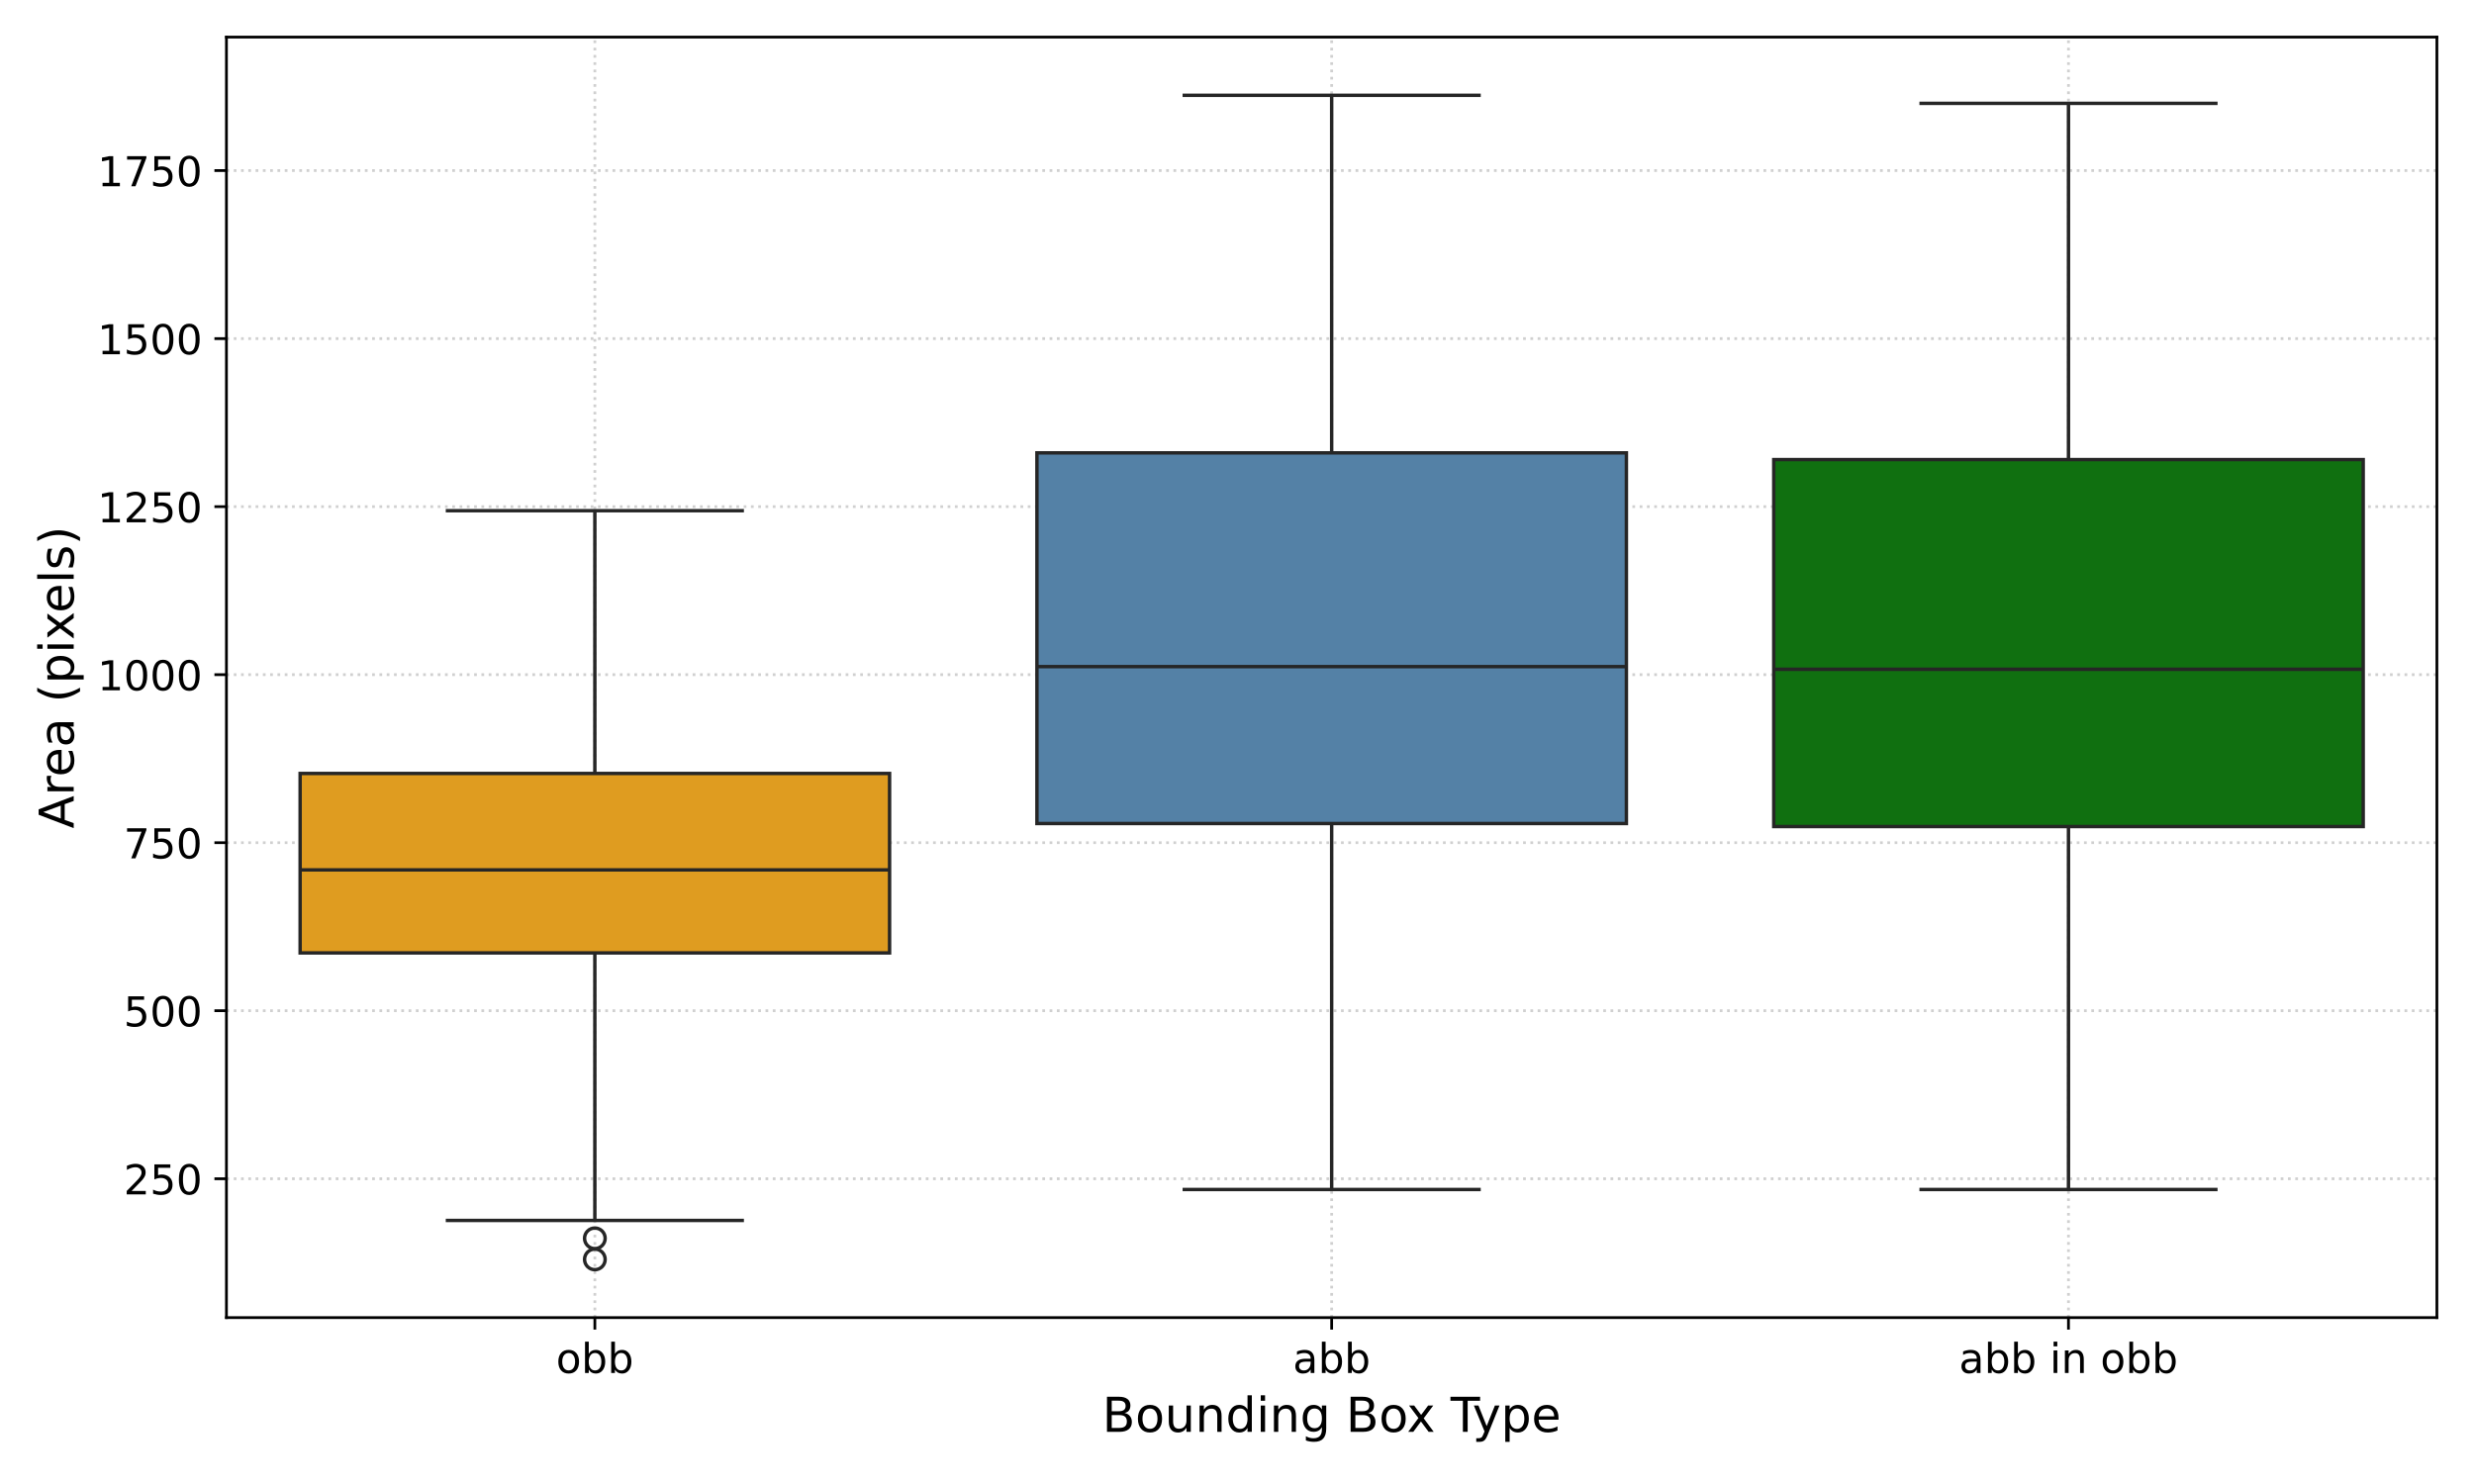
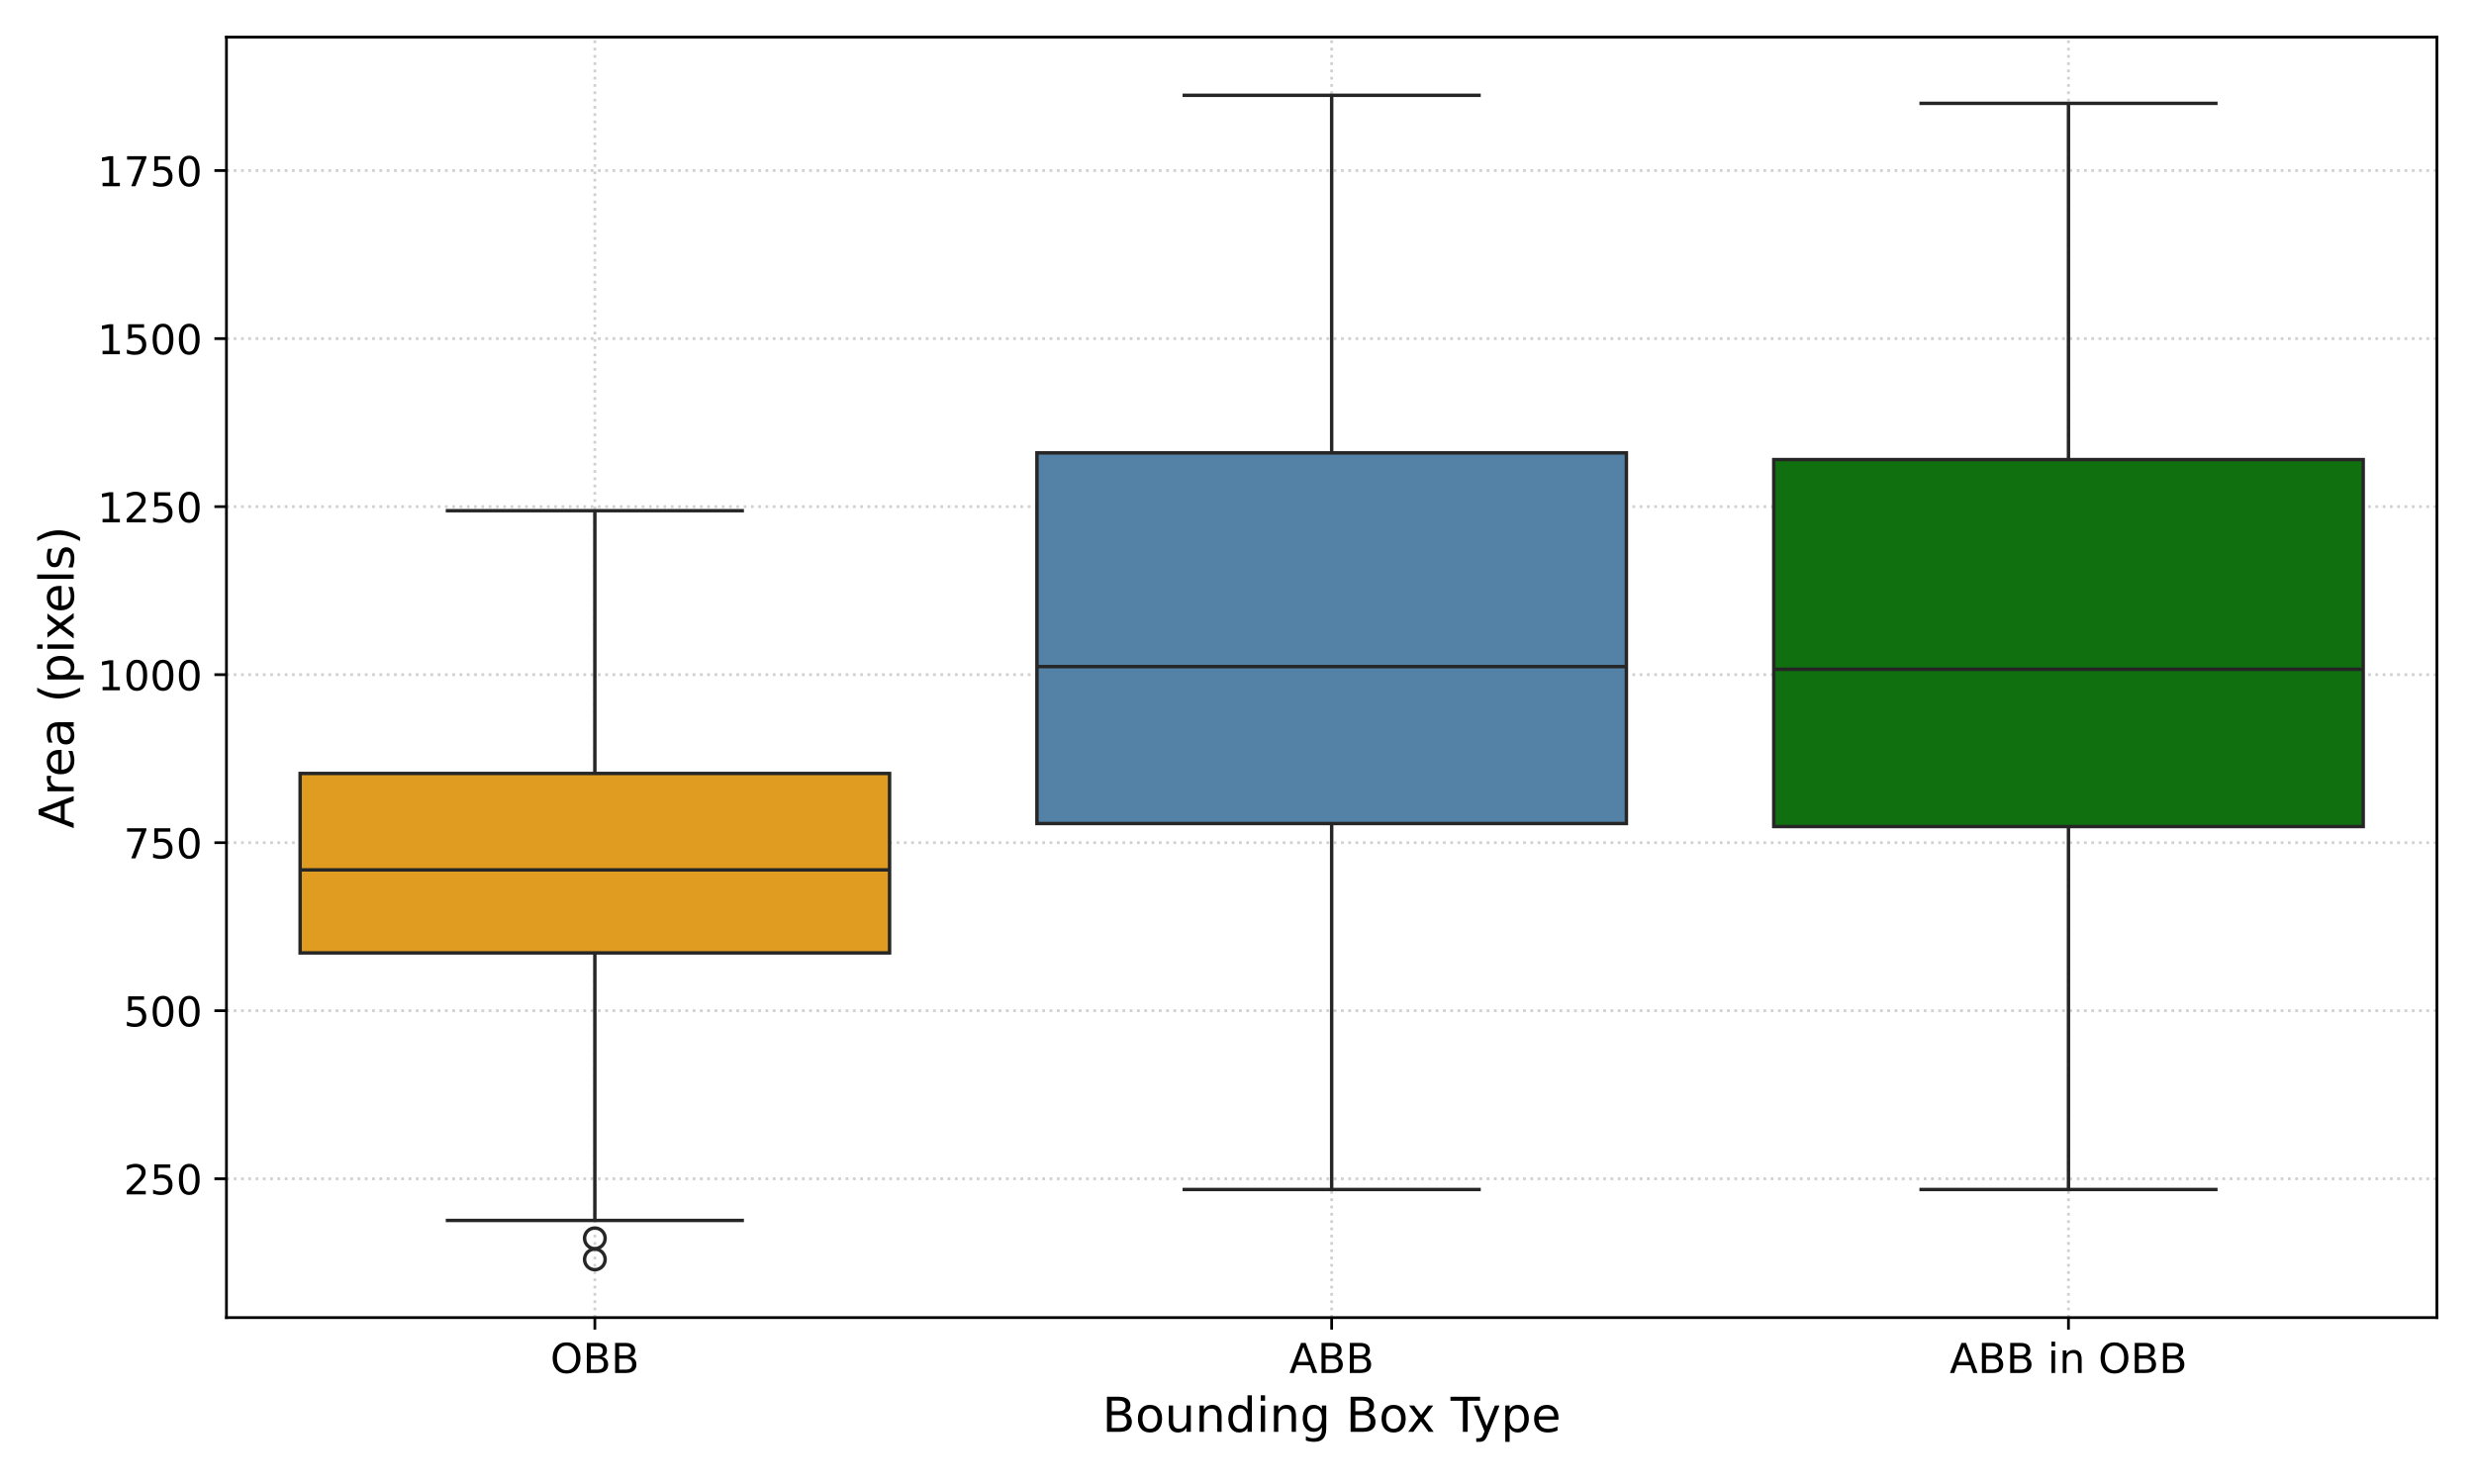
<svg xmlns="http://www.w3.org/2000/svg" xmlns:xlink="http://www.w3.org/1999/xlink" width="720pt" height="432pt" viewBox="0 0 720 432" version="1.1">
  <defs>
    <style type="text/css">*{stroke-linejoin: round; stroke-linecap: butt}</style>
  </defs>
  <g id="figure_1">
    <g id="patch_1">
      <path d="M 0 432  L 720 432  L 720 0  L 0 0  L 0 432  z " style="fill: none" />
    </g>
    <g id="axes_1">
      <g id="patch_2">
        <path d="M 65.9 383.56  L 709.2 383.56  L 709.2 10.8  L 65.9 10.8  L 65.9 383.56  z " style="fill: none" />
      </g>
      <g id="matplotlib.axis_1">
        <g id="xtick_1">
          <g id="line2d_1">
-             <path d="M 173.117 383.56  L 173.117 10.8  " clip-path="url(#pc6dae9af4c)" style="fill: none; stroke-dasharray: 0.8,1.32; stroke-dashoffset: 0; stroke: #b0b0b0; stroke-opacity: 0.6; stroke-width: 0.8" />
+             <path d="M 173.117 383.56  L 173.117 10.8  " clip-path="url(#p3d5887e3f8)" style="fill: none; stroke-dasharray: 0.8,1.32; stroke-dashoffset: 0; stroke: #b0b0b0; stroke-opacity: 0.6; stroke-width: 0.8" />
          </g>
          <g id="line2d_2">
            <defs>
-               <path id="ma119c3c657" d="M 0 0  L 0 3.5  " style="stroke: #000000; stroke-width: 0.8" />
+               <path id="m65c7814dd5" d="M 0 0  L 0 3.5  " style="stroke: #000000; stroke-width: 0.8" />
            </defs>
            <g>
-               <use xlink:href="#ma119c3c657" x="173.117" y="383.56" style="stroke: #000000; stroke-width: 0.8" />
+               <use xlink:href="#m65c7814dd5" x="173.117" y="383.56" style="stroke: #000000; stroke-width: 0.8" />
            </g>
          </g>
          <g id="text_1">
-             <g transform="translate(161.8273 399.6781) scale(0.12 -0.12)">
-               <defs>
-                 <path id="DejaVuSans-6f" d="M 1959 3097  Q 1497 3097 1228 2736  Q 959 2375 959 1747  Q 959 1119 1226 758  Q 1494 397 1959 397  Q 2419 397 2687 759  Q 2956 1122 2956 1747  Q 2956 2369 2687 2733  Q 2419 3097 1959 3097  z M 1959 3584  Q 2709 3584 3137 3096  Q 3566 2609 3566 1747  Q 3566 888 3137 398  Q 2709 -91 1959 -91  Q 1206 -91 779 398  Q 353 888 353 1747  Q 353 2609 779 3096  Q 1206 3584 1959 3584  z " transform="scale(0.015625)" />
-                 <path id="DejaVuSans-62" d="M 3116 1747  Q 3116 2381 2855 2742  Q 2594 3103 2138 3103  Q 1681 3103 1420 2742  Q 1159 2381 1159 1747  Q 1159 1113 1420 752  Q 1681 391 2138 391  Q 2594 391 2855 752  Q 3116 1113 3116 1747  z M 1159 2969  Q 1341 3281 1617 3432  Q 1894 3584 2278 3584  Q 2916 3584 3314 3078  Q 3713 2572 3713 1747  Q 3713 922 3314 415  Q 2916 -91 2278 -91  Q 1894 -91 1617 61  Q 1341 213 1159 525  L 1159 0  L 581 0  L 581 4863  L 1159 4863  L 1159 2969  z " transform="scale(0.015625)" />
-               </defs>
-               <use xlink:href="#DejaVuSans-6f" />
-               <use xlink:href="#DejaVuSans-62" transform="translate(61.18164 0)" />
-               <use xlink:href="#DejaVuSans-62" transform="translate(124.6582 0)" />
+             <g transform="translate(160.1604 399.6781) scale(0.12 -0.12)">
+               <defs>
+                 <path id="DejaVuSans-4f" d="M 2522 4238  Q 1834 4238 1429 3725  Q 1025 3213 1025 2328  Q 1025 1447 1429 934  Q 1834 422 2522 422  Q 3209 422 3611 934  Q 4013 1447 4013 2328  Q 4013 3213 3611 3725  Q 3209 4238 2522 4238  z M 2522 4750  Q 3503 4750 4090 4092  Q 4678 3434 4678 2328  Q 4678 1225 4090 567  Q 3503 -91 2522 -91  Q 1538 -91 948 565  Q 359 1222 359 2328  Q 359 3434 948 4092  Q 1538 4750 2522 4750  z " transform="scale(0.015625)" />
+                 <path id="DejaVuSans-42" d="M 1259 2228  L 1259 519  L 2272 519  Q 2781 519 3026 730  Q 3272 941 3272 1375  Q 3272 1813 3026 2020  Q 2781 2228 2272 2228  L 1259 2228  z M 1259 4147  L 1259 2741  L 2194 2741  Q 2656 2741 2882 2914  Q 3109 3088 3109 3444  Q 3109 3797 2882 3972  Q 2656 4147 2194 4147  L 1259 4147  z M 628 4666  L 2241 4666  Q 2963 4666 3353 4366  Q 3744 4066 3744 3513  Q 3744 3084 3544 2831  Q 3344 2578 2956 2516  Q 3422 2416 3680 2098  Q 3938 1781 3938 1306  Q 3938 681 3513 340  Q 3088 0 2303 0  L 628 0  L 628 4666  z " transform="scale(0.015625)" />
+               </defs>
+               <use xlink:href="#DejaVuSans-4f" />
+               <use xlink:href="#DejaVuSans-42" transform="translate(78.71094 0)" />
+               <use xlink:href="#DejaVuSans-42" transform="translate(147.3145 0)" />
            </g>
          </g>
        </g>
        <g id="xtick_2">
          <g id="line2d_3">
-             <path d="M 387.55 383.56  L 387.55 10.8  " clip-path="url(#pc6dae9af4c)" style="fill: none; stroke-dasharray: 0.8,1.32; stroke-dashoffset: 0; stroke: #b0b0b0; stroke-opacity: 0.6; stroke-width: 0.8" />
+             <path d="M 387.55 383.56  L 387.55 10.8  " clip-path="url(#p3d5887e3f8)" style="fill: none; stroke-dasharray: 0.8,1.32; stroke-dashoffset: 0; stroke: #b0b0b0; stroke-opacity: 0.6; stroke-width: 0.8" />
          </g>
          <g id="line2d_4">
            <g>
-               <use xlink:href="#ma119c3c657" x="387.55" y="383.56" style="stroke: #000000; stroke-width: 0.8" />
+               <use xlink:href="#m65c7814dd5" x="387.55" y="383.56" style="stroke: #000000; stroke-width: 0.8" />
            </g>
          </g>
          <g id="text_2">
-             <g transform="translate(376.255 399.6781) scale(0.12 -0.12)">
-               <defs>
-                 <path id="DejaVuSans-61" d="M 2194 1759  Q 1497 1759 1228 1600  Q 959 1441 959 1056  Q 959 750 1161 570  Q 1363 391 1709 391  Q 2188 391 2477 730  Q 2766 1069 2766 1631  L 2766 1759  L 2194 1759  z M 3341 1997  L 3341 0  L 2766 0  L 2766 531  Q 2569 213 2275 61  Q 1981 -91 1556 -91  Q 1019 -91 701 211  Q 384 513 384 1019  Q 384 1609 779 1909  Q 1175 2209 1959 2209  L 2766 2209  L 2766 2266  Q 2766 2663 2505 2880  Q 2244 3097 1772 3097  Q 1472 3097 1187 3025  Q 903 2953 641 2809  L 641 3341  Q 956 3463 1253 3523  Q 1550 3584 1831 3584  Q 2591 3584 2966 3190  Q 3341 2797 3341 1997  z " transform="scale(0.015625)" />
-               </defs>
-               <use xlink:href="#DejaVuSans-61" />
-               <use xlink:href="#DejaVuSans-62" transform="translate(61.2793 0)" />
-               <use xlink:href="#DejaVuSans-62" transform="translate(124.7559 0)" />
+             <g transform="translate(375.2125 399.6781) scale(0.12 -0.12)">
+               <defs>
+                 <path id="DejaVuSans-41" d="M 2188 4044  L 1331 1722  L 3047 1722  L 2188 4044  z M 1831 4666  L 2547 4666  L 4325 0  L 3669 0  L 3244 1197  L 1141 1197  L 716 0  L 50 0  L 1831 4666  z " transform="scale(0.015625)" />
+               </defs>
+               <use xlink:href="#DejaVuSans-41" />
+               <use xlink:href="#DejaVuSans-42" transform="translate(68.4082 0)" />
+               <use xlink:href="#DejaVuSans-42" transform="translate(137.0117 0)" />
            </g>
          </g>
        </g>
        <g id="xtick_3">
          <g id="line2d_5">
-             <path d="M 601.983 383.56  L 601.983 10.8  " clip-path="url(#pc6dae9af4c)" style="fill: none; stroke-dasharray: 0.8,1.32; stroke-dashoffset: 0; stroke: #b0b0b0; stroke-opacity: 0.6; stroke-width: 0.8" />
+             <path d="M 601.983 383.56  L 601.983 10.8  " clip-path="url(#p3d5887e3f8)" style="fill: none; stroke-dasharray: 0.8,1.32; stroke-dashoffset: 0; stroke: #b0b0b0; stroke-opacity: 0.6; stroke-width: 0.8" />
          </g>
          <g id="line2d_6">
            <g>
-               <use xlink:href="#ma119c3c657" x="601.983" y="383.56" style="stroke: #000000; stroke-width: 0.8" />
+               <use xlink:href="#m65c7814dd5" x="601.983" y="383.56" style="stroke: #000000; stroke-width: 0.8" />
            </g>
          </g>
          <g id="text_3">
-             <g transform="translate(570.1158 399.6781) scale(0.12 -0.12)">
+             <g transform="translate(567.4065 399.6781) scale(0.12 -0.12)">
              <defs>
                <path id="DejaVuSans-20" transform="scale(0.015625)" />
                <path id="DejaVuSans-69" d="M 603 3500  L 1178 3500  L 1178 0  L 603 0  L 603 3500  z M 603 4863  L 1178 4863  L 1178 4134  L 603 4134  L 603 4863  z " transform="scale(0.015625)" />
                <path id="DejaVuSans-6e" d="M 3513 2113  L 3513 0  L 2938 0  L 2938 2094  Q 2938 2591 2744 2837  Q 2550 3084 2163 3084  Q 1697 3084 1428 2787  Q 1159 2491 1159 1978  L 1159 0  L 581 0  L 581 3500  L 1159 3500  L 1159 2956  Q 1366 3272 1645 3428  Q 1925 3584 2291 3584  Q 2894 3584 3203 3211  Q 3513 2838 3513 2113  z " transform="scale(0.015625)" />
              </defs>
-               <use xlink:href="#DejaVuSans-61" />
-               <use xlink:href="#DejaVuSans-62" transform="translate(61.2793 0)" />
-               <use xlink:href="#DejaVuSans-62" transform="translate(124.7559 0)" />
-               <use xlink:href="#DejaVuSans-20" transform="translate(188.2324 0)" />
-               <use xlink:href="#DejaVuSans-69" transform="translate(220.0195 0)" />
-               <use xlink:href="#DejaVuSans-6e" transform="translate(247.8027 0)" />
-               <use xlink:href="#DejaVuSans-20" transform="translate(311.1816 0)" />
-               <use xlink:href="#DejaVuSans-6f" transform="translate(342.9688 0)" />
-               <use xlink:href="#DejaVuSans-62" transform="translate(404.1504 0)" />
-               <use xlink:href="#DejaVuSans-62" transform="translate(467.627 0)" />
+               <use xlink:href="#DejaVuSans-41" />
+               <use xlink:href="#DejaVuSans-42" transform="translate(68.4082 0)" />
+               <use xlink:href="#DejaVuSans-42" transform="translate(137.0117 0)" />
+               <use xlink:href="#DejaVuSans-20" transform="translate(205.6152 0)" />
+               <use xlink:href="#DejaVuSans-69" transform="translate(237.4023 0)" />
+               <use xlink:href="#DejaVuSans-6e" transform="translate(265.1855 0)" />
+               <use xlink:href="#DejaVuSans-20" transform="translate(328.5645 0)" />
+               <use xlink:href="#DejaVuSans-4f" transform="translate(360.3516 0)" />
+               <use xlink:href="#DejaVuSans-42" transform="translate(439.0625 0)" />
+               <use xlink:href="#DejaVuSans-42" transform="translate(507.666 0)" />
            </g>
          </g>
        </g>
        <g id="text_4">
          <g transform="translate(320.7875 416.8116) scale(0.14 -0.14)">
            <defs>
-               <path id="DejaVuSans-42" d="M 1259 2228  L 1259 519  L 2272 519  Q 2781 519 3026 730  Q 3272 941 3272 1375  Q 3272 1813 3026 2020  Q 2781 2228 2272 2228  L 1259 2228  z M 1259 4147  L 1259 2741  L 2194 2741  Q 2656 2741 2882 2914  Q 3109 3088 3109 3444  Q 3109 3797 2882 3972  Q 2656 4147 2194 4147  L 1259 4147  z M 628 4666  L 2241 4666  Q 2963 4666 3353 4366  Q 3744 4066 3744 3513  Q 3744 3084 3544 2831  Q 3344 2578 2956 2516  Q 3422 2416 3680 2098  Q 3938 1781 3938 1306  Q 3938 681 3513 340  Q 3088 0 2303 0  L 628 0  L 628 4666  z " transform="scale(0.015625)" />
+               <path id="DejaVuSans-6f" d="M 1959 3097  Q 1497 3097 1228 2736  Q 959 2375 959 1747  Q 959 1119 1226 758  Q 1494 397 1959 397  Q 2419 397 2687 759  Q 2956 1122 2956 1747  Q 2956 2369 2687 2733  Q 2419 3097 1959 3097  z M 1959 3584  Q 2709 3584 3137 3096  Q 3566 2609 3566 1747  Q 3566 888 3137 398  Q 2709 -91 1959 -91  Q 1206 -91 779 398  Q 353 888 353 1747  Q 353 2609 779 3096  Q 1206 3584 1959 3584  z " transform="scale(0.015625)" />
              <path id="DejaVuSans-75" d="M 544 1381  L 544 3500  L 1119 3500  L 1119 1403  Q 1119 906 1312 657  Q 1506 409 1894 409  Q 2359 409 2629 706  Q 2900 1003 2900 1516  L 2900 3500  L 3475 3500  L 3475 0  L 2900 0  L 2900 538  Q 2691 219 2414 64  Q 2138 -91 1772 -91  Q 1169 -91 856 284  Q 544 659 544 1381  z M 1991 3584  L 1991 3584  z " transform="scale(0.015625)" />
              <path id="DejaVuSans-64" d="M 2906 2969  L 2906 4863  L 3481 4863  L 3481 0  L 2906 0  L 2906 525  Q 2725 213 2448 61  Q 2172 -91 1784 -91  Q 1150 -91 751 415  Q 353 922 353 1747  Q 353 2572 751 3078  Q 1150 3584 1784 3584  Q 2172 3584 2448 3432  Q 2725 3281 2906 2969  z M 947 1747  Q 947 1113 1208 752  Q 1469 391 1925 391  Q 2381 391 2643 752  Q 2906 1113 2906 1747  Q 2906 2381 2643 2742  Q 2381 3103 1925 3103  Q 1469 3103 1208 2742  Q 947 2381 947 1747  z " transform="scale(0.015625)" />
              <path id="DejaVuSans-67" d="M 2906 1791  Q 2906 2416 2648 2759  Q 2391 3103 1925 3103  Q 1463 3103 1205 2759  Q 947 2416 947 1791  Q 947 1169 1205 825  Q 1463 481 1925 481  Q 2391 481 2648 825  Q 2906 1169 2906 1791  z M 3481 434  Q 3481 -459 3084 -895  Q 2688 -1331 1869 -1331  Q 1566 -1331 1297 -1286  Q 1028 -1241 775 -1147  L 775 -588  Q 1028 -725 1275 -790  Q 1522 -856 1778 -856  Q 2344 -856 2625 -561  Q 2906 -266 2906 331  L 2906 616  Q 2728 306 2450 153  Q 2172 0 1784 0  Q 1141 0 747 490  Q 353 981 353 1791  Q 353 2603 747 3093  Q 1141 3584 1784 3584  Q 2172 3584 2450 3431  Q 2728 3278 2906 2969  L 2906 3500  L 3481 3500  L 3481 434  z " transform="scale(0.015625)" />
              <path id="DejaVuSans-78" d="M 3513 3500  L 2247 1797  L 3578 0  L 2900 0  L 1881 1375  L 863 0  L 184 0  L 1544 1831  L 300 3500  L 978 3500  L 1906 2253  L 2834 3500  L 3513 3500  z " transform="scale(0.015625)" />
              <path id="DejaVuSans-54" d="M -19 4666  L 3928 4666  L 3928 4134  L 2272 4134  L 2272 0  L 1638 0  L 1638 4134  L -19 4134  L -19 4666  z " transform="scale(0.015625)" />
              <path id="DejaVuSans-79" d="M 2059 -325  Q 1816 -950 1584 -1140  Q 1353 -1331 966 -1331  L 506 -1331  L 506 -850  L 844 -850  Q 1081 -850 1212 -737  Q 1344 -625 1503 -206  L 1606 56  L 191 3500  L 800 3500  L 1894 763  L 2988 3500  L 3597 3500  L 2059 -325  z " transform="scale(0.015625)" />
              <path id="DejaVuSans-70" d="M 1159 525  L 1159 -1331  L 581 -1331  L 581 3500  L 1159 3500  L 1159 2969  Q 1341 3281 1617 3432  Q 1894 3584 2278 3584  Q 2916 3584 3314 3078  Q 3713 2572 3713 1747  Q 3713 922 3314 415  Q 2916 -91 2278 -91  Q 1894 -91 1617 61  Q 1341 213 1159 525  z M 3116 1747  Q 3116 2381 2855 2742  Q 2594 3103 2138 3103  Q 1681 3103 1420 2742  Q 1159 2381 1159 1747  Q 1159 1113 1420 752  Q 1681 391 2138 391  Q 2594 391 2855 752  Q 3116 1113 3116 1747  z " transform="scale(0.015625)" />
              <path id="DejaVuSans-65" d="M 3597 1894  L 3597 1613  L 953 1613  Q 991 1019 1311 708  Q 1631 397 2203 397  Q 2534 397 2845 478  Q 3156 559 3463 722  L 3463 178  Q 3153 47 2828 -22  Q 2503 -91 2169 -91  Q 1331 -91 842 396  Q 353 884 353 1716  Q 353 2575 817 3079  Q 1281 3584 2069 3584  Q 2775 3584 3186 3129  Q 3597 2675 3597 1894  z M 3022 2063  Q 3016 2534 2758 2815  Q 2500 3097 2075 3097  Q 1594 3097 1305 2825  Q 1016 2553 972 2059  L 3022 2063  z " transform="scale(0.015625)" />
            </defs>
            <use xlink:href="#DejaVuSans-42" />
            <use xlink:href="#DejaVuSans-6f" transform="translate(68.60352 0)" />
            <use xlink:href="#DejaVuSans-75" transform="translate(129.7852 0)" />
            <use xlink:href="#DejaVuSans-6e" transform="translate(193.1641 0)" />
            <use xlink:href="#DejaVuSans-64" transform="translate(256.543 0)" />
            <use xlink:href="#DejaVuSans-69" transform="translate(320.0195 0)" />
            <use xlink:href="#DejaVuSans-6e" transform="translate(347.8027 0)" />
            <use xlink:href="#DejaVuSans-67" transform="translate(411.1816 0)" />
            <use xlink:href="#DejaVuSans-20" transform="translate(474.6582 0)" />
            <use xlink:href="#DejaVuSans-42" transform="translate(506.4453 0)" />
            <use xlink:href="#DejaVuSans-6f" transform="translate(575.0488 0)" />
            <use xlink:href="#DejaVuSans-78" transform="translate(633.1055 0)" />
            <use xlink:href="#DejaVuSans-20" transform="translate(692.2852 0)" />
            <use xlink:href="#DejaVuSans-54" transform="translate(724.0723 0)" />
            <use xlink:href="#DejaVuSans-79" transform="translate(769.5312 0)" />
            <use xlink:href="#DejaVuSans-70" transform="translate(828.7109 0)" />
            <use xlink:href="#DejaVuSans-65" transform="translate(892.1875 0)" />
          </g>
        </g>
      </g>
      <g id="matplotlib.axis_2">
        <g id="ytick_1">
          <g id="line2d_7">
-             <path d="M 65.9 343.138  L 709.2 343.138  " clip-path="url(#pc6dae9af4c)" style="fill: none; stroke-dasharray: 0.8,1.32; stroke-dashoffset: 0; stroke: #b0b0b0; stroke-opacity: 0.6; stroke-width: 0.8" />
+             <path d="M 65.9 343.138  L 709.2 343.138  " clip-path="url(#p3d5887e3f8)" style="fill: none; stroke-dasharray: 0.8,1.32; stroke-dashoffset: 0; stroke: #b0b0b0; stroke-opacity: 0.6; stroke-width: 0.8" />
          </g>
          <g id="line2d_8">
            <defs>
-               <path id="maa2e715f4d" d="M 0 0  L -3.5 0  " style="stroke: #000000; stroke-width: 0.8" />
+               <path id="m0c67c2f871" d="M 0 0  L -3.5 0  " style="stroke: #000000; stroke-width: 0.8" />
            </defs>
            <g>
-               <use xlink:href="#maa2e715f4d" x="65.9" y="343.138" style="stroke: #000000; stroke-width: 0.8" />
+               <use xlink:href="#m0c67c2f871" x="65.9" y="343.138" style="stroke: #000000; stroke-width: 0.8" />
            </g>
          </g>
          <g id="text_5">
            <g transform="translate(35.995 347.6969) scale(0.12 -0.12)">
              <defs>
                <path id="DejaVuSans-32" d="M 1228 531  L 3431 531  L 3431 0  L 469 0  L 469 531  Q 828 903 1448 1529  Q 2069 2156 2228 2338  Q 2531 2678 2651 2914  Q 2772 3150 2772 3378  Q 2772 3750 2511 3984  Q 2250 4219 1831 4219  Q 1534 4219 1204 4116  Q 875 4013 500 3803  L 500 4441  Q 881 4594 1212 4672  Q 1544 4750 1819 4750  Q 2544 4750 2975 4387  Q 3406 4025 3406 3419  Q 3406 3131 3298 2873  Q 3191 2616 2906 2266  Q 2828 2175 2409 1742  Q 1991 1309 1228 531  z " transform="scale(0.015625)" />
                <path id="DejaVuSans-35" d="M 691 4666  L 3169 4666  L 3169 4134  L 1269 4134  L 1269 2991  Q 1406 3038 1543 3061  Q 1681 3084 1819 3084  Q 2600 3084 3056 2656  Q 3513 2228 3513 1497  Q 3513 744 3044 326  Q 2575 -91 1722 -91  Q 1428 -91 1123 -41  Q 819 9 494 109  L 494 744  Q 775 591 1075 516  Q 1375 441 1709 441  Q 2250 441 2565 725  Q 2881 1009 2881 1497  Q 2881 1984 2565 2268  Q 2250 2553 1709 2553  Q 1456 2553 1204 2497  Q 953 2441 691 2322  L 691 4666  z " transform="scale(0.015625)" />
                <path id="DejaVuSans-30" d="M 2034 4250  Q 1547 4250 1301 3770  Q 1056 3291 1056 2328  Q 1056 1369 1301 889  Q 1547 409 2034 409  Q 2525 409 2770 889  Q 3016 1369 3016 2328  Q 3016 3291 2770 3770  Q 2525 4250 2034 4250  z M 2034 4750  Q 2819 4750 3233 4129  Q 3647 3509 3647 2328  Q 3647 1150 3233 529  Q 2819 -91 2034 -91  Q 1250 -91 836 529  Q 422 1150 422 2328  Q 422 3509 836 4129  Q 1250 4750 2034 4750  z " transform="scale(0.015625)" />
              </defs>
              <use xlink:href="#DejaVuSans-32" />
              <use xlink:href="#DejaVuSans-35" transform="translate(63.62305 0)" />
              <use xlink:href="#DejaVuSans-30" transform="translate(127.2461 0)" />
            </g>
          </g>
        </g>
        <g id="ytick_2">
          <g id="line2d_9">
-             <path d="M 65.9 294.224  L 709.2 294.224  " clip-path="url(#pc6dae9af4c)" style="fill: none; stroke-dasharray: 0.8,1.32; stroke-dashoffset: 0; stroke: #b0b0b0; stroke-opacity: 0.6; stroke-width: 0.8" />
+             <path d="M 65.9 294.224  L 709.2 294.224  " clip-path="url(#p3d5887e3f8)" style="fill: none; stroke-dasharray: 0.8,1.32; stroke-dashoffset: 0; stroke: #b0b0b0; stroke-opacity: 0.6; stroke-width: 0.8" />
          </g>
          <g id="line2d_10">
            <g>
-               <use xlink:href="#maa2e715f4d" x="65.9" y="294.224" style="stroke: #000000; stroke-width: 0.8" />
+               <use xlink:href="#m0c67c2f871" x="65.9" y="294.224" style="stroke: #000000; stroke-width: 0.8" />
            </g>
          </g>
          <g id="text_6">
            <g transform="translate(35.995 298.7834) scale(0.12 -0.12)">
              <use xlink:href="#DejaVuSans-35" />
              <use xlink:href="#DejaVuSans-30" transform="translate(63.62305 0)" />
              <use xlink:href="#DejaVuSans-30" transform="translate(127.2461 0)" />
            </g>
          </g>
        </g>
        <g id="ytick_3">
          <g id="line2d_11">
-             <path d="M 65.9 245.311  L 709.2 245.311  " clip-path="url(#pc6dae9af4c)" style="fill: none; stroke-dasharray: 0.8,1.32; stroke-dashoffset: 0; stroke: #b0b0b0; stroke-opacity: 0.6; stroke-width: 0.8" />
+             <path d="M 65.9 245.311  L 709.2 245.311  " clip-path="url(#p3d5887e3f8)" style="fill: none; stroke-dasharray: 0.8,1.32; stroke-dashoffset: 0; stroke: #b0b0b0; stroke-opacity: 0.6; stroke-width: 0.8" />
          </g>
          <g id="line2d_12">
            <g>
-               <use xlink:href="#maa2e715f4d" x="65.9" y="245.311" style="stroke: #000000; stroke-width: 0.8" />
+               <use xlink:href="#m0c67c2f871" x="65.9" y="245.311" style="stroke: #000000; stroke-width: 0.8" />
            </g>
          </g>
          <g id="text_7">
            <g transform="translate(35.995 249.8699) scale(0.12 -0.12)">
              <defs>
                <path id="DejaVuSans-37" d="M 525 4666  L 3525 4666  L 3525 4397  L 1831 0  L 1172 0  L 2766 4134  L 525 4134  L 525 4666  z " transform="scale(0.015625)" />
              </defs>
              <use xlink:href="#DejaVuSans-37" />
              <use xlink:href="#DejaVuSans-35" transform="translate(63.62305 0)" />
              <use xlink:href="#DejaVuSans-30" transform="translate(127.2461 0)" />
            </g>
          </g>
        </g>
        <g id="ytick_4">
          <g id="line2d_13">
-             <path d="M 65.9 196.397  L 709.2 196.397  " clip-path="url(#pc6dae9af4c)" style="fill: none; stroke-dasharray: 0.8,1.32; stroke-dashoffset: 0; stroke: #b0b0b0; stroke-opacity: 0.6; stroke-width: 0.8" />
+             <path d="M 65.9 196.397  L 709.2 196.397  " clip-path="url(#p3d5887e3f8)" style="fill: none; stroke-dasharray: 0.8,1.32; stroke-dashoffset: 0; stroke: #b0b0b0; stroke-opacity: 0.6; stroke-width: 0.8" />
          </g>
          <g id="line2d_14">
            <g>
-               <use xlink:href="#maa2e715f4d" x="65.9" y="196.397" style="stroke: #000000; stroke-width: 0.8" />
+               <use xlink:href="#m0c67c2f871" x="65.9" y="196.397" style="stroke: #000000; stroke-width: 0.8" />
            </g>
          </g>
          <g id="text_8">
            <g transform="translate(28.36 200.9564) scale(0.12 -0.12)">
              <defs>
                <path id="DejaVuSans-31" d="M 794 531  L 1825 531  L 1825 4091  L 703 3866  L 703 4441  L 1819 4666  L 2450 4666  L 2450 531  L 3481 531  L 3481 0  L 794 0  L 794 531  z " transform="scale(0.015625)" />
              </defs>
              <use xlink:href="#DejaVuSans-31" />
              <use xlink:href="#DejaVuSans-30" transform="translate(63.62305 0)" />
              <use xlink:href="#DejaVuSans-30" transform="translate(127.2461 0)" />
              <use xlink:href="#DejaVuSans-30" transform="translate(190.8691 0)" />
            </g>
          </g>
        </g>
        <g id="ytick_5">
          <g id="line2d_15">
-             <path d="M 65.9 147.484  L 709.2 147.484  " clip-path="url(#pc6dae9af4c)" style="fill: none; stroke-dasharray: 0.8,1.32; stroke-dashoffset: 0; stroke: #b0b0b0; stroke-opacity: 0.6; stroke-width: 0.8" />
+             <path d="M 65.9 147.484  L 709.2 147.484  " clip-path="url(#p3d5887e3f8)" style="fill: none; stroke-dasharray: 0.8,1.32; stroke-dashoffset: 0; stroke: #b0b0b0; stroke-opacity: 0.6; stroke-width: 0.8" />
          </g>
          <g id="line2d_16">
            <g>
-               <use xlink:href="#maa2e715f4d" x="65.9" y="147.484" style="stroke: #000000; stroke-width: 0.8" />
+               <use xlink:href="#m0c67c2f871" x="65.9" y="147.484" style="stroke: #000000; stroke-width: 0.8" />
            </g>
          </g>
          <g id="text_9">
            <g transform="translate(28.36 152.0429) scale(0.12 -0.12)">
              <use xlink:href="#DejaVuSans-31" />
              <use xlink:href="#DejaVuSans-32" transform="translate(63.62305 0)" />
              <use xlink:href="#DejaVuSans-35" transform="translate(127.2461 0)" />
              <use xlink:href="#DejaVuSans-30" transform="translate(190.8691 0)" />
            </g>
          </g>
        </g>
        <g id="ytick_6">
          <g id="line2d_17">
-             <path d="M 65.9 98.57  L 709.2 98.57  " clip-path="url(#pc6dae9af4c)" style="fill: none; stroke-dasharray: 0.8,1.32; stroke-dashoffset: 0; stroke: #b0b0b0; stroke-opacity: 0.6; stroke-width: 0.8" />
+             <path d="M 65.9 98.57  L 709.2 98.57  " clip-path="url(#p3d5887e3f8)" style="fill: none; stroke-dasharray: 0.8,1.32; stroke-dashoffset: 0; stroke: #b0b0b0; stroke-opacity: 0.6; stroke-width: 0.8" />
          </g>
          <g id="line2d_18">
            <g>
-               <use xlink:href="#maa2e715f4d" x="65.9" y="98.57" style="stroke: #000000; stroke-width: 0.8" />
+               <use xlink:href="#m0c67c2f871" x="65.9" y="98.57" style="stroke: #000000; stroke-width: 0.8" />
            </g>
          </g>
          <g id="text_10">
            <g transform="translate(28.36 103.1294) scale(0.12 -0.12)">
              <use xlink:href="#DejaVuSans-31" />
              <use xlink:href="#DejaVuSans-35" transform="translate(63.62305 0)" />
              <use xlink:href="#DejaVuSans-30" transform="translate(127.2461 0)" />
              <use xlink:href="#DejaVuSans-30" transform="translate(190.8691 0)" />
            </g>
          </g>
        </g>
        <g id="ytick_7">
          <g id="line2d_19">
-             <path d="M 65.9 49.657  L 709.2 49.657  " clip-path="url(#pc6dae9af4c)" style="fill: none; stroke-dasharray: 0.8,1.32; stroke-dashoffset: 0; stroke: #b0b0b0; stroke-opacity: 0.6; stroke-width: 0.8" />
+             <path d="M 65.9 49.657  L 709.2 49.657  " clip-path="url(#p3d5887e3f8)" style="fill: none; stroke-dasharray: 0.8,1.32; stroke-dashoffset: 0; stroke: #b0b0b0; stroke-opacity: 0.6; stroke-width: 0.8" />
          </g>
          <g id="line2d_20">
            <g>
-               <use xlink:href="#maa2e715f4d" x="65.9" y="49.657" style="stroke: #000000; stroke-width: 0.8" />
+               <use xlink:href="#m0c67c2f871" x="65.9" y="49.657" style="stroke: #000000; stroke-width: 0.8" />
            </g>
          </g>
          <g id="text_11">
            <g transform="translate(28.36 54.21595) scale(0.12 -0.12)">
              <use xlink:href="#DejaVuSans-31" />
              <use xlink:href="#DejaVuSans-37" transform="translate(63.62305 0)" />
              <use xlink:href="#DejaVuSans-35" transform="translate(127.2461 0)" />
              <use xlink:href="#DejaVuSans-30" transform="translate(190.8691 0)" />
            </g>
          </g>
        </g>
        <g id="text_12">
          <g transform="translate(21.44844 241.1838) rotate(-90) scale(0.14 -0.14)">
            <defs>
-               <path id="DejaVuSans-41" d="M 2188 4044  L 1331 1722  L 3047 1722  L 2188 4044  z M 1831 4666  L 2547 4666  L 4325 0  L 3669 0  L 3244 1197  L 1141 1197  L 716 0  L 50 0  L 1831 4666  z " transform="scale(0.015625)" />
              <path id="DejaVuSans-72" d="M 2631 2963  Q 2534 3019 2420 3045  Q 2306 3072 2169 3072  Q 1681 3072 1420 2755  Q 1159 2438 1159 1844  L 1159 0  L 581 0  L 581 3500  L 1159 3500  L 1159 2956  Q 1341 3275 1631 3429  Q 1922 3584 2338 3584  Q 2397 3584 2469 3576  Q 2541 3569 2628 3553  L 2631 2963  z " transform="scale(0.015625)" />
+               <path id="DejaVuSans-61" d="M 2194 1759  Q 1497 1759 1228 1600  Q 959 1441 959 1056  Q 959 750 1161 570  Q 1363 391 1709 391  Q 2188 391 2477 730  Q 2766 1069 2766 1631  L 2766 1759  L 2194 1759  z M 3341 1997  L 3341 0  L 2766 0  L 2766 531  Q 2569 213 2275 61  Q 1981 -91 1556 -91  Q 1019 -91 701 211  Q 384 513 384 1019  Q 384 1609 779 1909  Q 1175 2209 1959 2209  L 2766 2209  L 2766 2266  Q 2766 2663 2505 2880  Q 2244 3097 1772 3097  Q 1472 3097 1187 3025  Q 903 2953 641 2809  L 641 3341  Q 956 3463 1253 3523  Q 1550 3584 1831 3584  Q 2591 3584 2966 3190  Q 3341 2797 3341 1997  z " transform="scale(0.015625)" />
              <path id="DejaVuSans-28" d="M 1984 4856  Q 1566 4138 1362 3434  Q 1159 2731 1159 2009  Q 1159 1288 1364 580  Q 1569 -128 1984 -844  L 1484 -844  Q 1016 -109 783 600  Q 550 1309 550 2009  Q 550 2706 781 3412  Q 1013 4119 1484 4856  L 1984 4856  z " transform="scale(0.015625)" />
              <path id="DejaVuSans-6c" d="M 603 4863  L 1178 4863  L 1178 0  L 603 0  L 603 4863  z " transform="scale(0.015625)" />
              <path id="DejaVuSans-73" d="M 2834 3397  L 2834 2853  Q 2591 2978 2328 3040  Q 2066 3103 1784 3103  Q 1356 3103 1142 2972  Q 928 2841 928 2578  Q 928 2378 1081 2264  Q 1234 2150 1697 2047  L 1894 2003  Q 2506 1872 2764 1633  Q 3022 1394 3022 966  Q 3022 478 2636 193  Q 2250 -91 1575 -91  Q 1294 -91 989 -36  Q 684 19 347 128  L 347 722  Q 666 556 975 473  Q 1284 391 1588 391  Q 1994 391 2212 530  Q 2431 669 2431 922  Q 2431 1156 2273 1281  Q 2116 1406 1581 1522  L 1381 1569  Q 847 1681 609 1914  Q 372 2147 372 2553  Q 372 3047 722 3315  Q 1072 3584 1716 3584  Q 2034 3584 2315 3537  Q 2597 3491 2834 3397  z " transform="scale(0.015625)" />
              <path id="DejaVuSans-29" d="M 513 4856  L 1013 4856  Q 1481 4119 1714 3412  Q 1947 2706 1947 2009  Q 1947 1309 1714 600  Q 1481 -109 1013 -844  L 513 -844  Q 928 -128 1133 580  Q 1338 1288 1338 2009  Q 1338 2731 1133 3434  Q 928 4138 513 4856  z " transform="scale(0.015625)" />
            </defs>
            <use xlink:href="#DejaVuSans-41" />
            <use xlink:href="#DejaVuSans-72" transform="translate(68.4082 0)" />
            <use xlink:href="#DejaVuSans-65" transform="translate(107.2715 0)" />
            <use xlink:href="#DejaVuSans-61" transform="translate(168.7949 0)" />
            <use xlink:href="#DejaVuSans-20" transform="translate(230.0742 0)" />
            <use xlink:href="#DejaVuSans-28" transform="translate(261.8613 0)" />
            <use xlink:href="#DejaVuSans-70" transform="translate(300.875 0)" />
            <use xlink:href="#DejaVuSans-69" transform="translate(364.3516 0)" />
            <use xlink:href="#DejaVuSans-78" transform="translate(392.1348 0)" />
            <use xlink:href="#DejaVuSans-65" transform="translate(448.1895 0)" />
            <use xlink:href="#DejaVuSans-6c" transform="translate(509.7129 0)" />
            <use xlink:href="#DejaVuSans-73" transform="translate(537.4961 0)" />
            <use xlink:href="#DejaVuSans-29" transform="translate(589.5957 0)" />
          </g>
        </g>
      </g>
      <g id="patch_3">
-         <path d="M 87.343 277.398  L 258.89 277.398  L 258.89 225.158  L 87.343 225.158  L 87.343 277.398  z " clip-path="url(#pc6dae9af4c)" style="fill: #df9c20; stroke: #262626; stroke-linejoin: miter" />
+         <path d="M 87.343 277.398  L 258.89 277.398  L 258.89 225.158  L 87.343 225.158  L 87.343 277.398  z " clip-path="url(#p3d5887e3f8)" style="fill: #df9c20; stroke: #262626; stroke-linejoin: miter" />
      </g>
      <g id="line2d_21">
-         <path d="M 173.117 277.398  L 173.117 355.268  " clip-path="url(#pc6dae9af4c)" style="fill: none; stroke: #262626" />
+         <path d="M 173.117 277.398  L 173.117 355.268  " clip-path="url(#p3d5887e3f8)" style="fill: none; stroke: #262626" />
      </g>
      <g id="line2d_22">
-         <path d="M 173.117 225.158  L 173.117 148.658  " clip-path="url(#pc6dae9af4c)" style="fill: none; stroke: #262626" />
+         <path d="M 173.117 225.158  L 173.117 148.658  " clip-path="url(#p3d5887e3f8)" style="fill: none; stroke: #262626" />
      </g>
      <g id="line2d_23">
-         <path d="M 130.23 355.268  L 216.003 355.268  " clip-path="url(#pc6dae9af4c)" style="fill: none; stroke: #262626; stroke-linecap: square" />
+         <path d="M 130.23 355.268  L 216.003 355.268  " clip-path="url(#p3d5887e3f8)" style="fill: none; stroke: #262626; stroke-linecap: square" />
      </g>
      <g id="line2d_24">
-         <path d="M 130.23 148.658  L 216.003 148.658  " clip-path="url(#pc6dae9af4c)" style="fill: none; stroke: #262626; stroke-linecap: square" />
+         <path d="M 130.23 148.658  L 216.003 148.658  " clip-path="url(#p3d5887e3f8)" style="fill: none; stroke: #262626; stroke-linecap: square" />
      </g>
      <g id="line2d_25">
        <defs>
-           <path id="m3aa347cd5e" d="M 0 3  C 0.796 3 1.559 2.684 2.121 2.121  C 2.684 1.559 3 0.796 3 0  C 3 -0.796 2.684 -1.559 2.121 -2.121  C 1.559 -2.684 0.796 -3 0 -3  C -0.796 -3 -1.559 -2.684 -2.121 -2.121  C -2.684 -1.559 -3 -0.796 -3 0  C -3 0.796 -2.684 1.559 -2.121 2.121  C -1.559 2.684 -0.796 3 0 3  z " style="stroke: #262626" />
+           <path id="mc78c14d107" d="M 0 3  C 0.796 3 1.559 2.684 2.121 2.121  C 2.684 1.559 3 0.796 3 0  C 3 -0.796 2.684 -1.559 2.121 -2.121  C 1.559 -2.684 0.796 -3 0 -3  C -0.796 -3 -1.559 -2.684 -2.121 -2.121  C -2.684 -1.559 -3 -0.796 -3 0  C -3 0.796 -2.684 1.559 -2.121 2.121  C -1.559 2.684 -0.796 3 0 3  z " style="stroke: #262626" />
        </defs>
-         <g clip-path="url(#pc6dae9af4c)">
-           <use xlink:href="#m3aa347cd5e" x="173.117" y="366.616" style="fill-opacity: 0; stroke: #262626" />
-           <use xlink:href="#m3aa347cd5e" x="173.117" y="360.482" style="fill-opacity: 0; stroke: #262626" />
+         <g clip-path="url(#p3d5887e3f8)">
+           <use xlink:href="#mc78c14d107" x="173.117" y="366.616" style="fill-opacity: 0; stroke: #262626" />
+           <use xlink:href="#mc78c14d107" x="173.117" y="360.482" style="fill-opacity: 0; stroke: #262626" />
        </g>
      </g>
      <g id="patch_4">
-         <path d="M 301.777 239.735  L 473.323 239.735  L 473.323 131.832  L 301.777 131.832  L 301.777 239.735  z " clip-path="url(#pc6dae9af4c)" style="fill: #5481a6; stroke: #262626; stroke-linejoin: miter" />
+         <path d="M 301.777 239.735  L 473.323 239.735  L 473.323 131.832  L 301.777 131.832  L 301.777 239.735  z " clip-path="url(#p3d5887e3f8)" style="fill: #5481a6; stroke: #262626; stroke-linejoin: miter" />
      </g>
      <g id="line2d_26">
-         <path d="M 387.55 239.735  L 387.55 346.268  " clip-path="url(#pc6dae9af4c)" style="fill: none; stroke: #262626" />
+         <path d="M 387.55 239.735  L 387.55 346.268  " clip-path="url(#p3d5887e3f8)" style="fill: none; stroke: #262626" />
      </g>
      <g id="line2d_27">
-         <path d="M 387.55 131.832  L 387.55 27.744  " clip-path="url(#pc6dae9af4c)" style="fill: none; stroke: #262626" />
+         <path d="M 387.55 131.832  L 387.55 27.744  " clip-path="url(#p3d5887e3f8)" style="fill: none; stroke: #262626" />
      </g>
      <g id="line2d_28">
-         <path d="M 344.663 346.268  L 430.437 346.268  " clip-path="url(#pc6dae9af4c)" style="fill: none; stroke: #262626; stroke-linecap: square" />
+         <path d="M 344.663 346.268  L 430.437 346.268  " clip-path="url(#p3d5887e3f8)" style="fill: none; stroke: #262626; stroke-linecap: square" />
      </g>
      <g id="line2d_29">
-         <path d="M 344.663 27.744  L 430.437 27.744  " clip-path="url(#pc6dae9af4c)" style="fill: none; stroke: #262626; stroke-linecap: square" />
+         <path d="M 344.663 27.744  L 430.437 27.744  " clip-path="url(#p3d5887e3f8)" style="fill: none; stroke: #262626; stroke-linecap: square" />
      </g>
      <g id="line2d_30" />
      <g id="patch_5">
-         <path d="M 516.21 240.615  L 687.757 240.615  L 687.757 133.788  L 516.21 133.788  L 516.21 240.615  z " clip-path="url(#pc6dae9af4c)" style="fill: #107010; stroke: #262626; stroke-linejoin: miter" />
+         <path d="M 516.21 240.615  L 687.757 240.615  L 687.757 133.788  L 516.21 133.788  L 516.21 240.615  z " clip-path="url(#p3d5887e3f8)" style="fill: #107010; stroke: #262626; stroke-linejoin: miter" />
      </g>
      <g id="line2d_31">
-         <path d="M 601.983 240.615  L 601.983 346.268  " clip-path="url(#pc6dae9af4c)" style="fill: none; stroke: #262626" />
+         <path d="M 601.983 240.615  L 601.983 346.268  " clip-path="url(#p3d5887e3f8)" style="fill: none; stroke: #262626" />
      </g>
      <g id="line2d_32">
-         <path d="M 601.983 133.788  L 601.983 30.091  " clip-path="url(#pc6dae9af4c)" style="fill: none; stroke: #262626" />
+         <path d="M 601.983 133.788  L 601.983 30.091  " clip-path="url(#p3d5887e3f8)" style="fill: none; stroke: #262626" />
      </g>
      <g id="line2d_33">
-         <path d="M 559.097 346.268  L 644.87 346.268  " clip-path="url(#pc6dae9af4c)" style="fill: none; stroke: #262626; stroke-linecap: square" />
+         <path d="M 559.097 346.268  L 644.87 346.268  " clip-path="url(#p3d5887e3f8)" style="fill: none; stroke: #262626; stroke-linecap: square" />
      </g>
      <g id="line2d_34">
-         <path d="M 559.097 30.091  L 644.87 30.091  " clip-path="url(#pc6dae9af4c)" style="fill: none; stroke: #262626; stroke-linecap: square" />
+         <path d="M 559.097 30.091  L 644.87 30.091  " clip-path="url(#p3d5887e3f8)" style="fill: none; stroke: #262626; stroke-linecap: square" />
      </g>
      <g id="line2d_35" />
      <g id="line2d_36">
-         <path d="M 87.343 253.23  L 258.89 253.23  " clip-path="url(#pc6dae9af4c)" style="fill: none; stroke: #262626" />
+         <path d="M 87.343 253.23  L 258.89 253.23  " clip-path="url(#p3d5887e3f8)" style="fill: none; stroke: #262626" />
      </g>
      <g id="line2d_37">
-         <path d="M 301.777 194.05  L 473.323 194.05  " clip-path="url(#pc6dae9af4c)" style="fill: none; stroke: #262626" />
+         <path d="M 301.777 194.05  L 473.323 194.05  " clip-path="url(#p3d5887e3f8)" style="fill: none; stroke: #262626" />
      </g>
      <g id="line2d_38">
-         <path d="M 516.21 194.832  L 687.757 194.832  " clip-path="url(#pc6dae9af4c)" style="fill: none; stroke: #262626" />
+         <path d="M 516.21 194.832  L 687.757 194.832  " clip-path="url(#p3d5887e3f8)" style="fill: none; stroke: #262626" />
      </g>
      <g id="patch_6">
        <path d="M 65.9 383.56  L 65.9 10.8  " style="fill: none; stroke: #000000; stroke-width: 0.8; stroke-linejoin: miter; stroke-linecap: square" />
      </g>
      <g id="patch_7">
        <path d="M 709.2 383.56  L 709.2 10.8  " style="fill: none; stroke: #000000; stroke-width: 0.8; stroke-linejoin: miter; stroke-linecap: square" />
      </g>
      <g id="patch_8">
        <path d="M 65.9 383.56  L 709.2 383.56  " style="fill: none; stroke: #000000; stroke-width: 0.8; stroke-linejoin: miter; stroke-linecap: square" />
      </g>
      <g id="patch_9">
        <path d="M 65.9 10.8  L 709.2 10.8  " style="fill: none; stroke: #000000; stroke-width: 0.8; stroke-linejoin: miter; stroke-linecap: square" />
      </g>
    </g>
  </g>
  <defs>
-     <clipPath id="pc6dae9af4c">
+     <clipPath id="p3d5887e3f8">
      <rect x="65.9" y="10.8" width="643.3" height="372.76" />
    </clipPath>
  </defs>
</svg>
